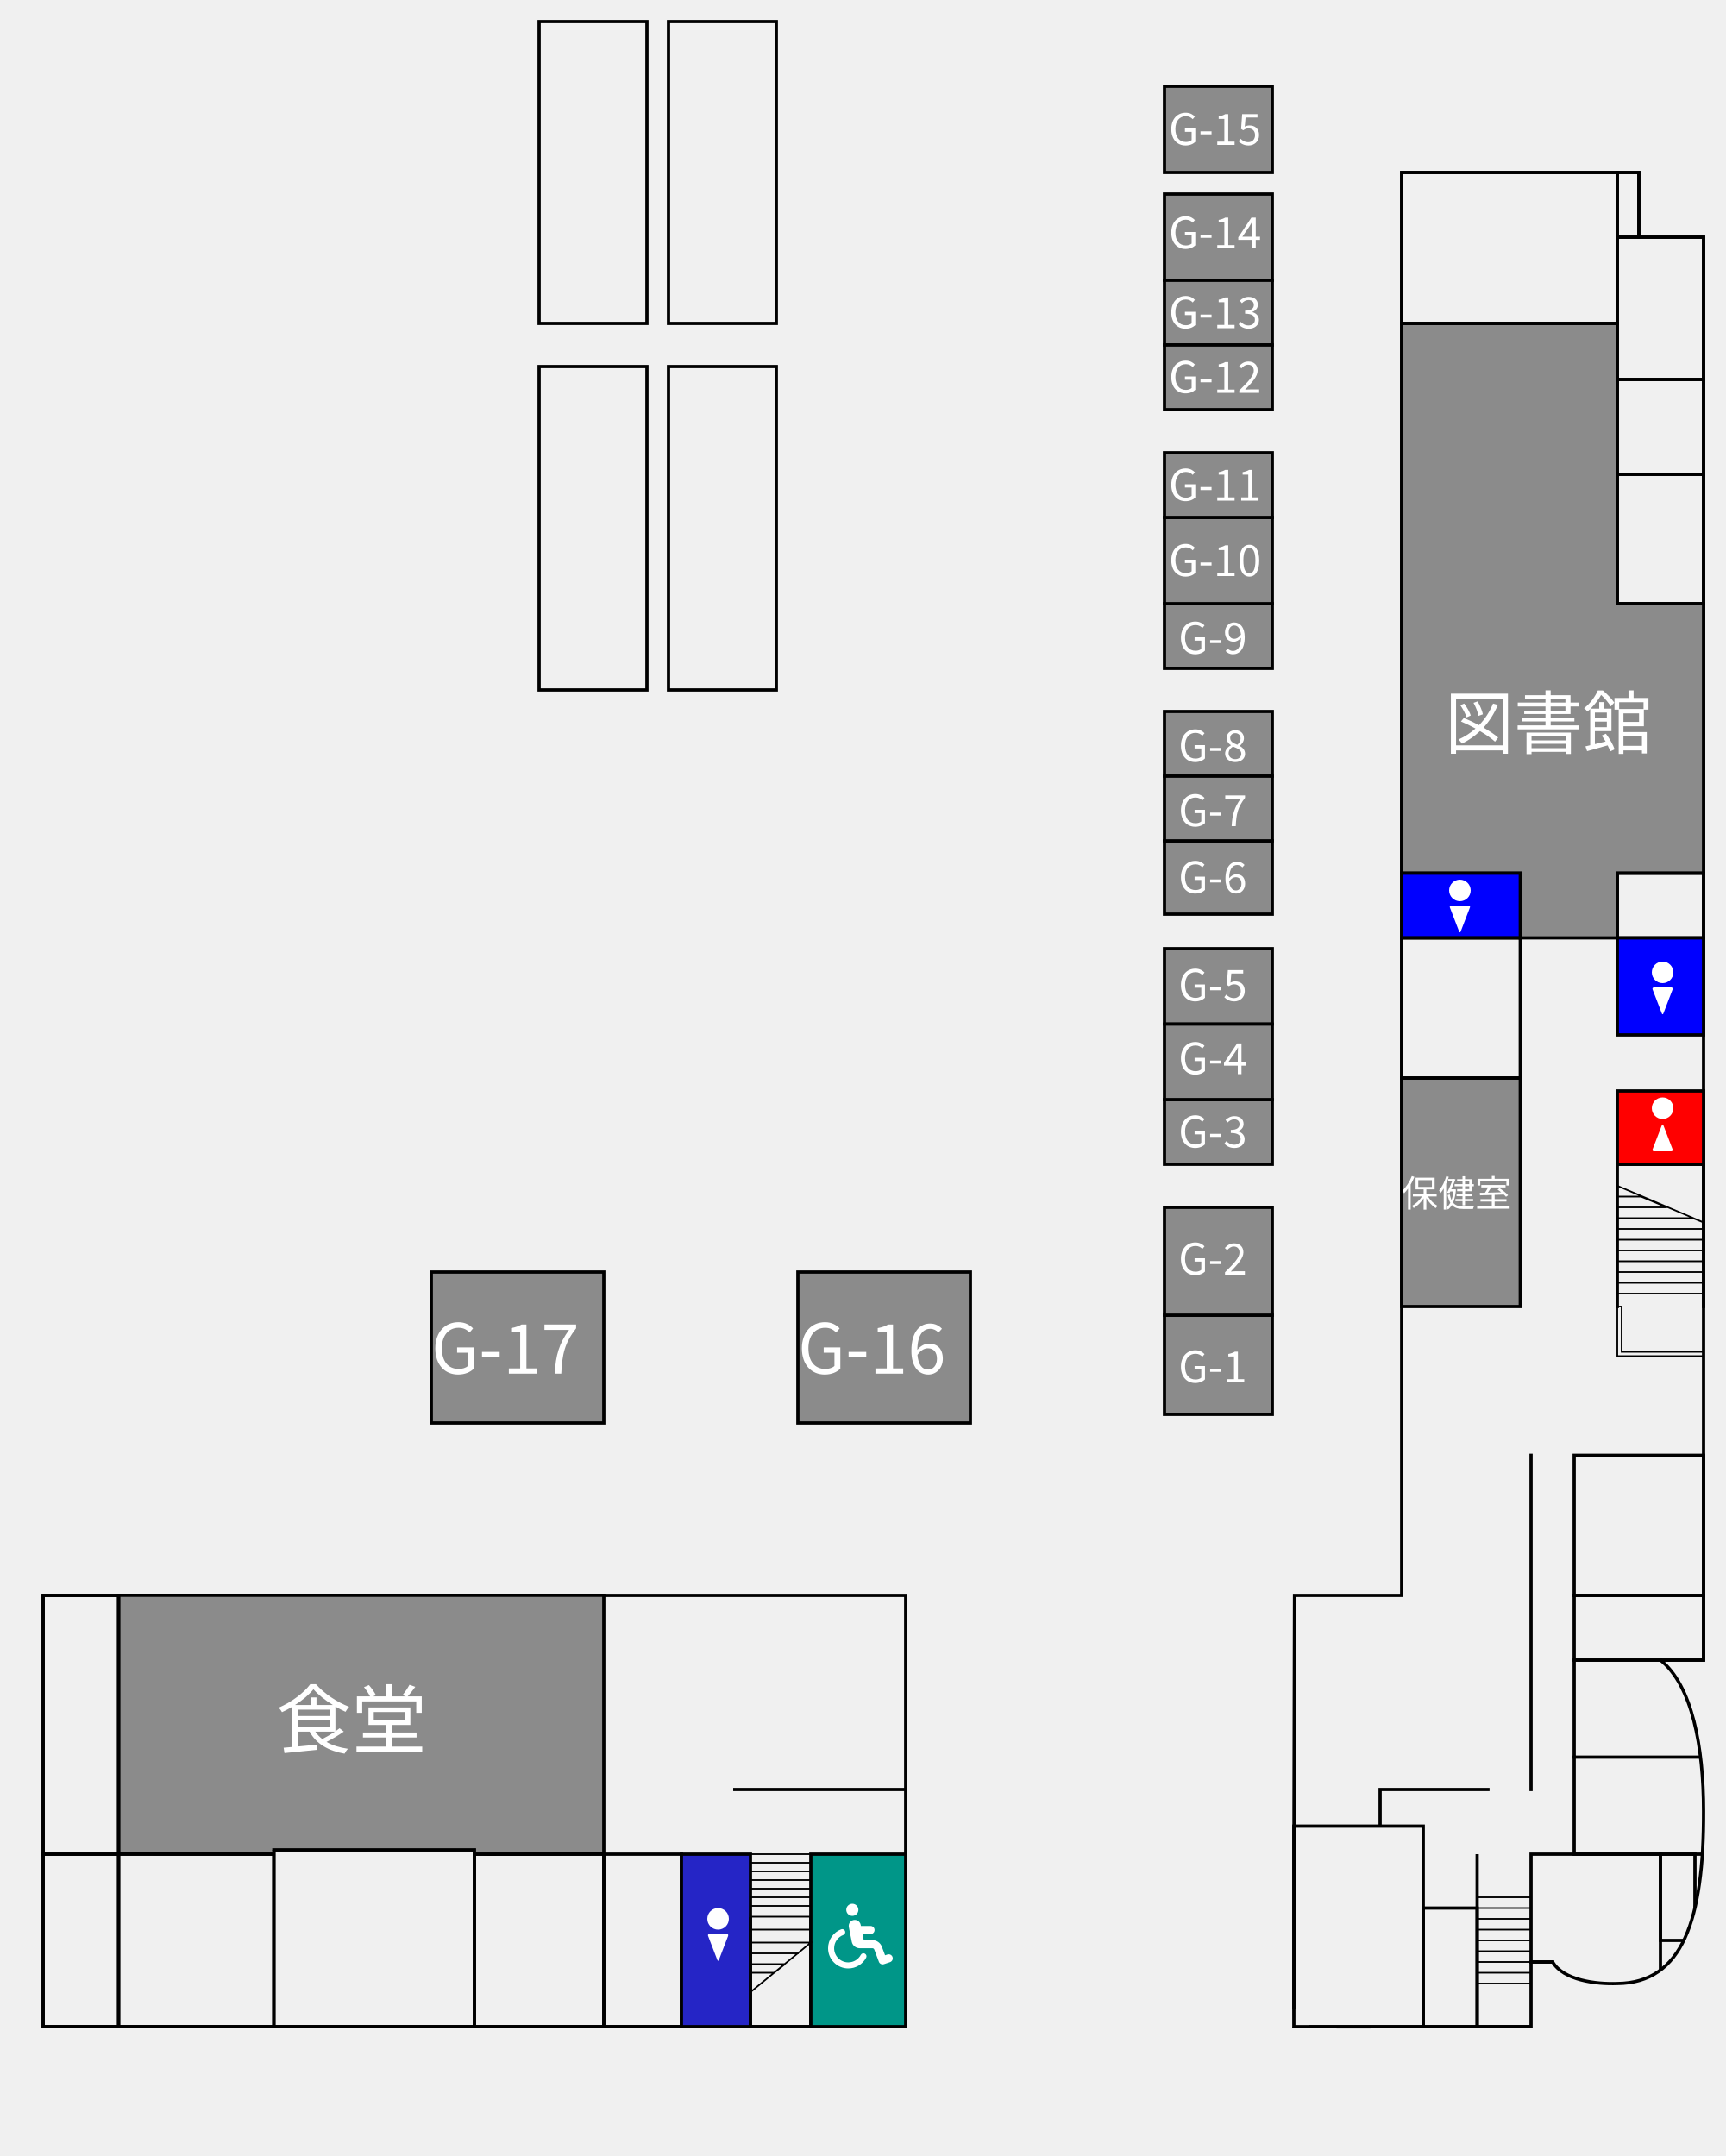
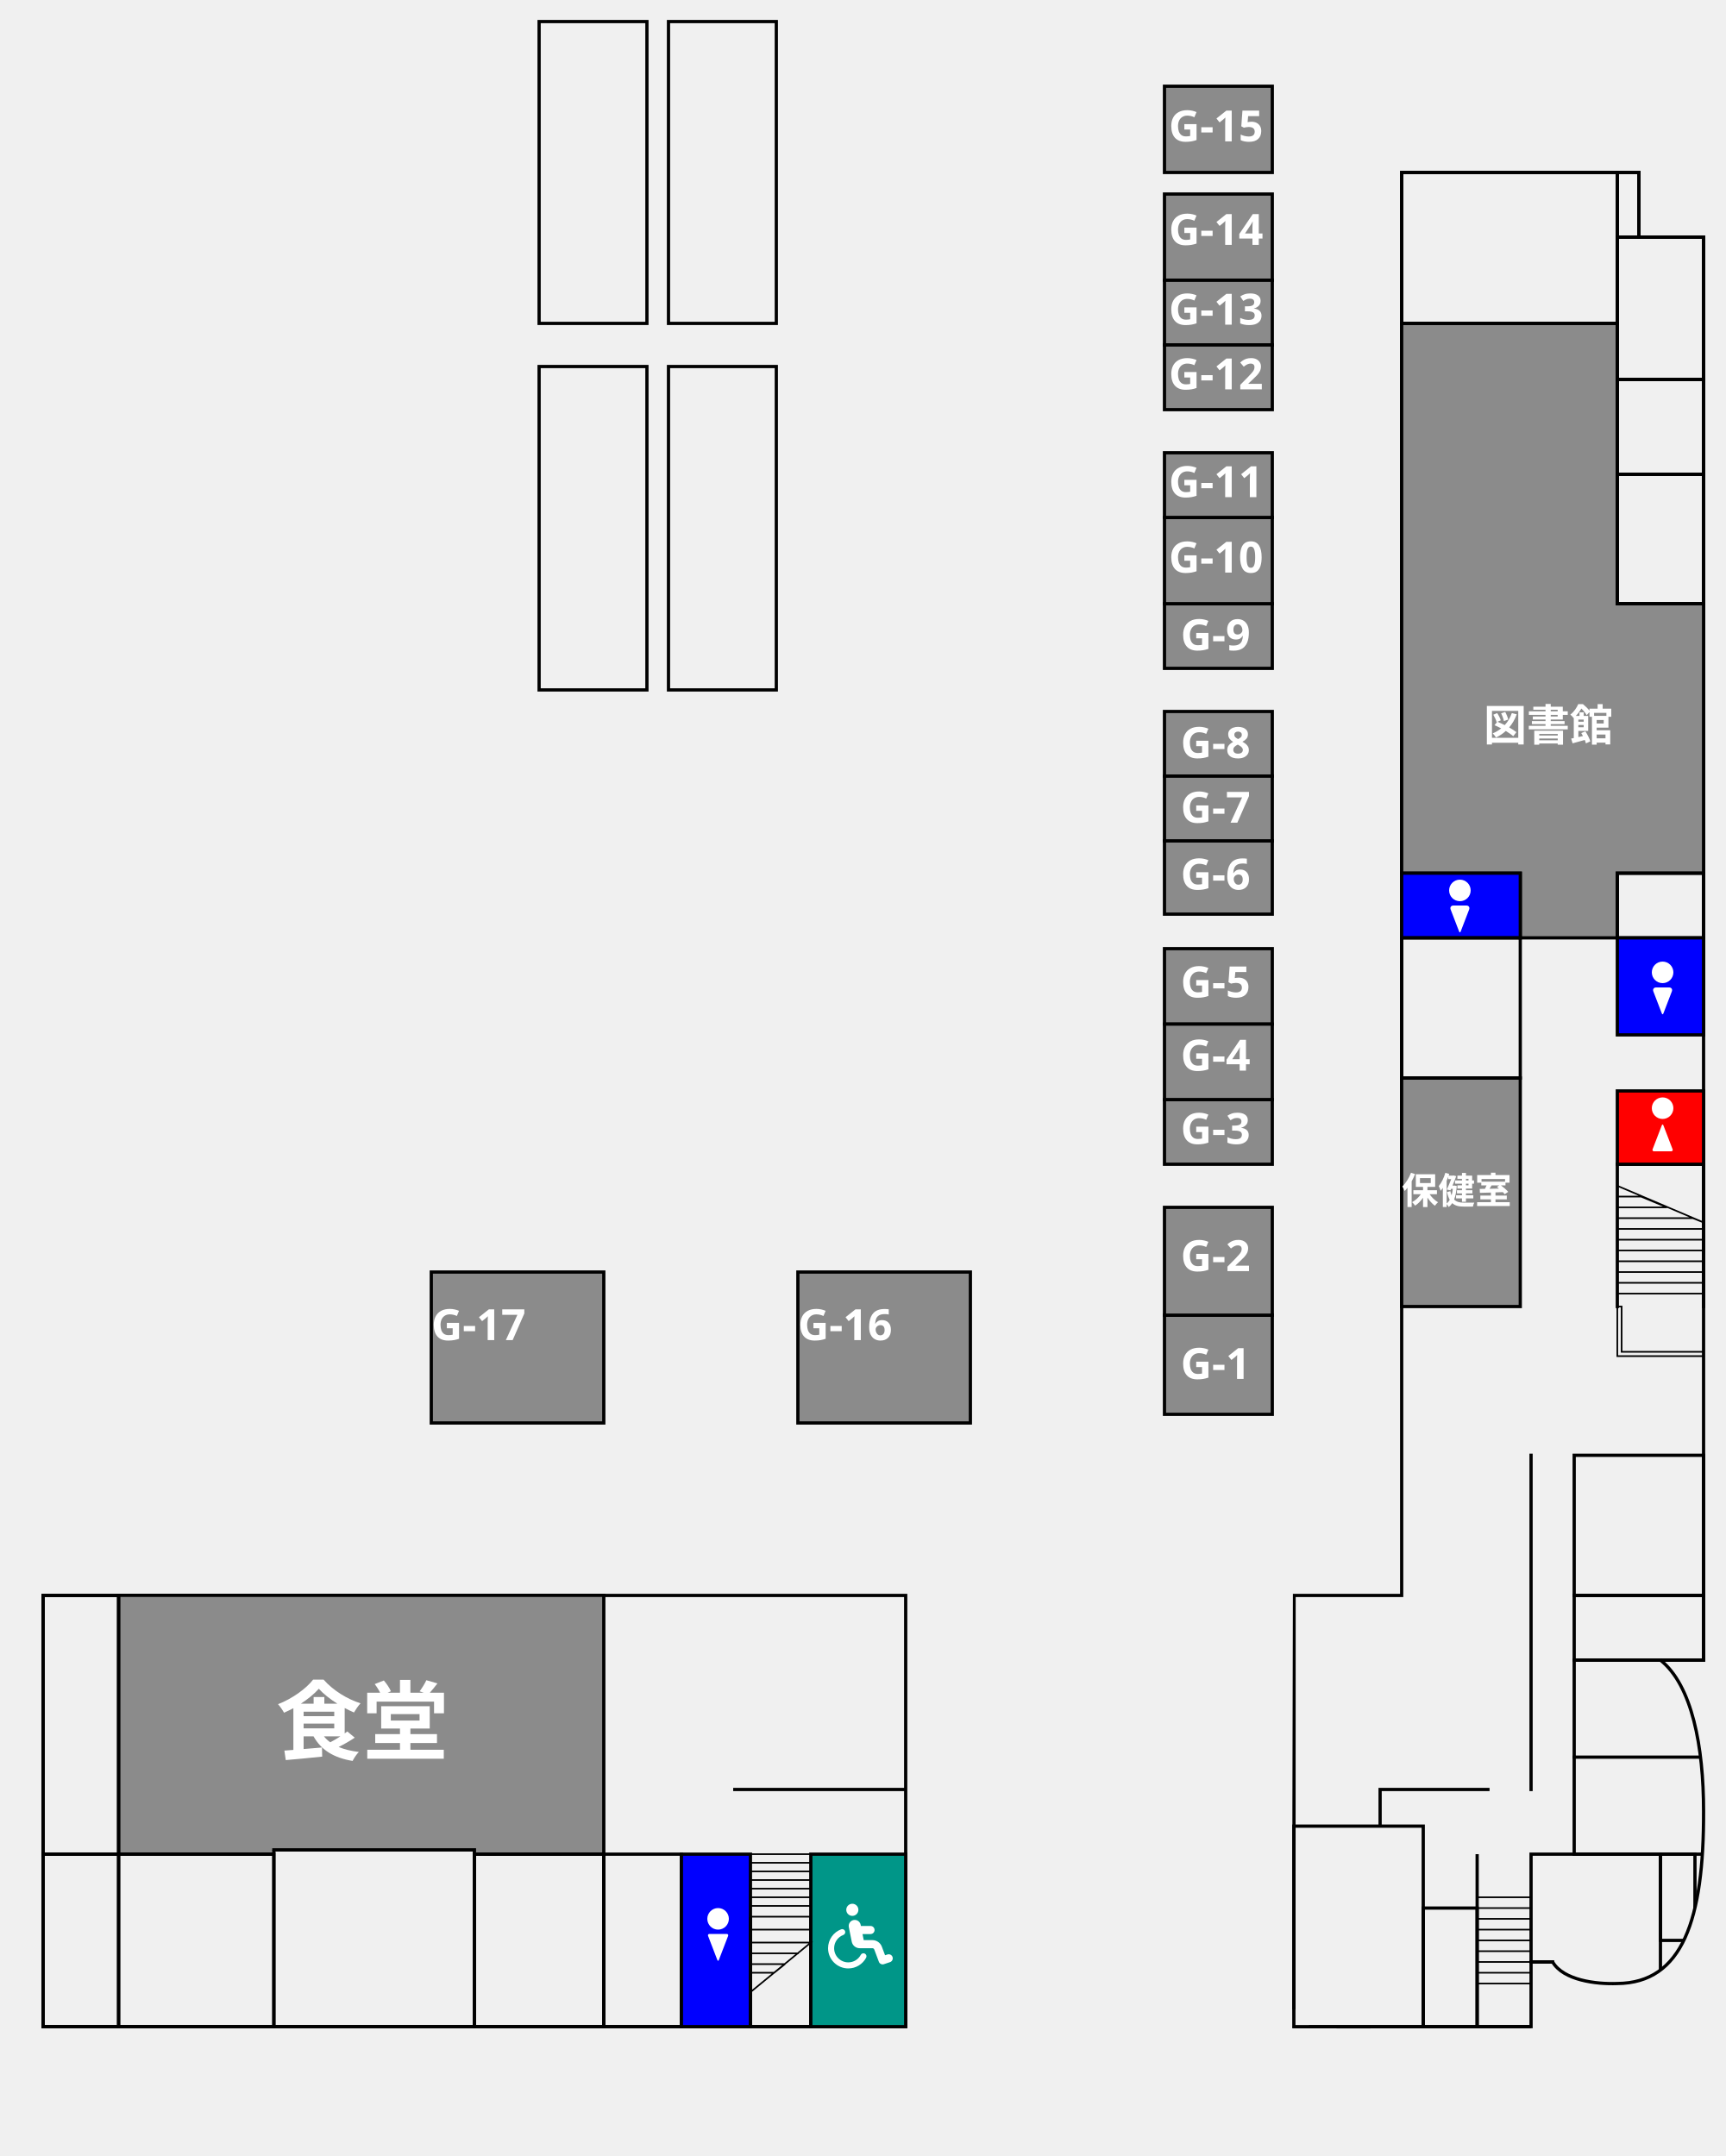
<svg xmlns="http://www.w3.org/2000/svg" style="isolation:isolate" viewBox="0 0 800 1000" width="800pt" height="1000pt">
  <defs>
-     <clipPath id="_clipPath_njvoZEZ5GTX0HzpxE0C67mkbPl0u5e2I">
+     <clipPath id="_clipPath_60bcWq43I1EkeObUc5kHRglIK3JMc84r">
      <rect width="800" height="1000" />
    </clipPath>
  </defs>
-   <g clip-path="url(#_clipPath_njvoZEZ5GTX0HzpxE0C67mkbPl0u5e2I)">
+   <g clip-path="url(#_clipPath_60bcWq43I1EkeObUc5kHRglIK3JMc84r)">
    <g style="isolation:isolate" id="outer">
      <path d=" M 20 740 L 20 940 L 420 940 L 420 860 L 420 830 L 420 830 L 340 830 L 420 830 L 420 740 L 20 740" id="パス" fill="none" vector-effect="non-scaling-stroke" stroke-width="2" stroke="rgb(0,0,0)" stroke-linejoin="miter" stroke-linecap="square" stroke-miterlimit="3" />
      <path d=" M 710 910 L 720 910 C 725 918.5 740.125 920.375 750 920 C 780.25 919.75 790.172 890.297 790 840 C 790 810.125 784.667 781.667 770 770 L 790 770 L 790 740 L 790 110 L 760 110 L 760 80 L 650 80 L 650 740 C 638.624 740 621.999 740 600.125 740 C 600.094 740.109 600.047 940.234 600 940 Q 600 940.141 710 940 L 710 910.125" id="パス" fill="none" vector-effect="non-scaling-stroke" stroke-width="2" stroke="rgb(0,0,0)" stroke-linejoin="miter" stroke-linecap="square" stroke-miterlimit="3" />
    </g>
    <g style="isolation:isolate" id="booth">
      <path d=" M 55 739.944 L 280 739.944 L 280 859.944 C 257.708 859.944 220.309 860.125 220 860 C 219.964 859.985 220.009 858.028 220 858 Q 220 858.008 127 858 C 127 858.001 127 860.016 127 860 C 100.094 860 72.428 859.944 55 859.944 L 55 739.944 Z " id="maps_dining" fill="rgb(139,139,139)" vector-effect="non-scaling-stroke" stroke-width="2" stroke="rgb(0,0,0)" stroke-linejoin="miter" stroke-linecap="square" stroke-miterlimit="3" />
      <path d=" M 650 150 L 750 150 L 750 280 L 790 280 L 790 405 L 750 405 L 750 435 L 705 435 L 705 405 L 650 405 L 650 150 Z " id="maps_tosyo" fill="rgb(139,139,139)" vector-effect="non-scaling-stroke" stroke-width="2" stroke="rgb(0,0,0)" stroke-linejoin="miter" stroke-linecap="square" stroke-miterlimit="3" />
      <path d=" M 705 500 L 705 606 L 700 606 L 690 606 L 680 606 L 666 606 L 655 606 L 650 606 L 650 500 L 705 500 Z " id="maps_hoken" fill="rgb(139,139,139)" vector-effect="non-scaling-stroke" stroke-width="2" stroke="rgb(0,0,0)" stroke-linejoin="miter" stroke-linecap="square" stroke-miterlimit="3" />
      <g style="isolation:isolate" id="outside">
        <path d=" M 370 590 L 450 590 L 450 660 L 370 660 L 370 590 Z " id="パス" fill="rgb(139,139,139)" vector-effect="non-scaling-stroke" stroke-width="2" stroke="rgb(0,0,0)" stroke-linejoin="miter" stroke-linecap="square" stroke-miterlimit="3" />
        <path d=" M 200 590 L 280 590 L 280 660 L 200 660 L 200 590 Z " id="パス" fill="rgb(139,139,139)" vector-effect="non-scaling-stroke" stroke-width="2" stroke="rgb(0,0,0)" stroke-linejoin="miter" stroke-linecap="square" stroke-miterlimit="3" />
        <path d=" M 540 610 L 590 610 L 590 656 L 540 656 L 540 610 Z " id="パス" fill="rgb(139,139,139)" vector-effect="non-scaling-stroke" stroke-width="2" stroke="rgb(0,0,0)" stroke-linejoin="miter" stroke-linecap="square" stroke-miterlimit="3" />
        <path d=" M 540 510 L 590 510 L 590 540 L 540 540 L 540 510 Z " id="パス" fill="rgb(139,139,139)" vector-effect="non-scaling-stroke" stroke-width="2" stroke="rgb(0,0,0)" stroke-linejoin="miter" stroke-linecap="square" stroke-miterlimit="3" />
        <path d=" M 540 440 L 590 440 L 590 475 L 540 475 L 540 440 Z " id="パス" fill="rgb(139,139,139)" vector-effect="non-scaling-stroke" stroke-width="2" stroke="rgb(0,0,0)" stroke-linejoin="miter" stroke-linecap="square" stroke-miterlimit="3" />
        <path d=" M 540 360 L 590 360 C 590 340.875 590 330.875 590 330 L 540 330 L 540 360 Z " id="パス" fill="rgb(139,139,139)" vector-effect="non-scaling-stroke" stroke-width="2" stroke="rgb(0,0,0)" stroke-linejoin="miter" stroke-linecap="square" stroke-miterlimit="3" />
        <path d=" M 540 475 L 590 475 L 590 510 L 540 510 L 540 475 Z " id="パス" fill="rgb(139,139,139)" vector-effect="non-scaling-stroke" stroke-width="2" stroke="rgb(0,0,0)" stroke-linejoin="miter" stroke-linecap="square" stroke-miterlimit="3" />
        <path d=" M 540 390 L 590 390 L 590 424 L 540 424 L 540 390 Z " id="パス" fill="rgb(139,139,139)" vector-effect="non-scaling-stroke" stroke-width="2" stroke="rgb(0,0,0)" stroke-linejoin="miter" stroke-linecap="square" stroke-miterlimit="3" />
        <path d=" M 540 360 L 590 360 L 590 390 L 540 390 L 540 360 Z " id="パス" fill="rgb(139,139,139)" vector-effect="non-scaling-stroke" stroke-width="2" stroke="rgb(0,0,0)" stroke-linejoin="miter" stroke-linecap="square" stroke-miterlimit="3" />
        <path d=" M 540 310 L 590 310 L 590 280 L 540 280 L 540 310 Z " id="パス" fill="rgb(139,139,139)" vector-effect="non-scaling-stroke" stroke-width="2" stroke="rgb(0,0,0)" stroke-linejoin="miter" stroke-linecap="square" stroke-miterlimit="3" />
        <path d=" M 590 240 L 540 240 L 540 280 L 590 280 L 590 240 Z " id="パス" fill="rgb(139,139,139)" vector-effect="non-scaling-stroke" stroke-width="2" stroke="rgb(0,0,0)" stroke-linejoin="miter" stroke-linecap="square" stroke-miterlimit="3" />
        <path d=" M 540 210 L 590 210 L 590 240 L 540 240 L 540 210 Z " id="パス" fill="rgb(139,139,139)" vector-effect="non-scaling-stroke" stroke-width="2" stroke="rgb(0,0,0)" stroke-linejoin="miter" stroke-linecap="square" stroke-miterlimit="3" />
        <path d=" M 540 40 L 590 40 L 590 80 L 540 80 L 540 40 Z " id="パス" fill="rgb(139,139,139)" vector-effect="non-scaling-stroke" stroke-width="2" stroke="rgb(0,0,0)" stroke-linejoin="miter" stroke-linecap="square" stroke-miterlimit="3" />
        <path d=" M 540 90 L 590 90 L 590 130 L 540 130 L 540 90 Z " id="パス" fill="rgb(139,139,139)" vector-effect="non-scaling-stroke" stroke-width="2" stroke="rgb(0,0,0)" stroke-linejoin="miter" stroke-linecap="square" stroke-miterlimit="3" />
        <path d=" M 540 130 L 590 130 L 590 160 L 540 160 L 540 130 Z " id="パス" fill="rgb(139,139,139)" vector-effect="non-scaling-stroke" stroke-width="2" stroke="rgb(0,0,0)" stroke-linejoin="miter" stroke-linecap="square" stroke-miterlimit="3" />
        <path d=" M 540 190 L 590 190 L 590 160 L 540 160 L 540 190 Z " id="パス" fill="rgb(139,139,139)" vector-effect="non-scaling-stroke" stroke-width="2" stroke="rgb(0,0,0)" stroke-linejoin="miter" stroke-linecap="square" stroke-miterlimit="3" />
      </g>
      <path d=" M 540 560 L 590 560 L 590 610 L 540 610 L 540 560 Z " id="パス" fill="rgb(139,139,139)" vector-effect="non-scaling-stroke" stroke-width="2" stroke="rgb(0,0,0)" stroke-linejoin="miter" stroke-linecap="square" stroke-miterlimit="3" />
    </g>
    <g style="isolation:isolate" id="blank">
      <path d=" M 750 220 L 750 280 L 790 280 L 790 220 L 750 220 Z " id="パス" fill="none" vector-effect="non-scaling-stroke" stroke-width="2" stroke="rgb(0,0,0)" stroke-linejoin="miter" stroke-linecap="square" stroke-miterlimit="3" />
      <path d=" M 750 176 L 750 220 L 790 220 L 790 176 L 750 176 Z " id="パス" fill="none" vector-effect="non-scaling-stroke" stroke-width="2" stroke="rgb(0,0,0)" stroke-linejoin="miter" stroke-linecap="square" stroke-miterlimit="3" />
      <path d=" M 750 110 L 750 176 L 790 176 L 790 110 L 750 110 Z " id="パス" fill="none" vector-effect="non-scaling-stroke" stroke-width="2" stroke="rgb(0,0,0)" stroke-linejoin="miter" stroke-linecap="square" stroke-miterlimit="3" />
      <path d=" M 730 740 L 730 675 L 790 675 L 790 740 L 730 740 Z " id="パス" fill="none" vector-effect="non-scaling-stroke" stroke-width="2" stroke="rgb(0,0,0)" stroke-linejoin="miter" stroke-linecap="square" stroke-miterlimit="3" />
      <path d=" M 20 860 L 20 940 L 55 940 L 55 860 L 20 860 Z " id="StairE" fill="none" vector-effect="non-scaling-stroke" stroke-width="2" stroke="rgb(0,0,0)" stroke-linejoin="miter" stroke-linecap="square" stroke-miterlimit="3" />
      <path d=" M 280 860 L 280 940 L 220 940 L 220 860 L 280 860 Z " id="Audiovisual_Preparation_Room" fill="none" vector-effect="non-scaling-stroke" stroke-width="2" stroke="rgb(0,0,0)" stroke-linejoin="miter" stroke-linecap="square" stroke-miterlimit="3" />
      <path d=" M 750 110 L 750 80 L 760 80 L 760 110 L 750 110 Z " id="パス" fill="none" vector-effect="non-scaling-stroke" stroke-width="2" stroke="rgb(0,0,0)" stroke-linejoin="miter" stroke-linecap="square" stroke-miterlimit="3" />
      <path d=" M 280 860 L 290.758 860 L 316 860 L 316 940 L 280 940 L 280 860 Z " id="H1_StaffRoom" fill="none" vector-effect="non-scaling-stroke" stroke-width="2" stroke="rgb(0,0,0)" stroke-linejoin="miter" stroke-linecap="square" stroke-miterlimit="3" />
      <path d=" M 600 847 L 660 847 L 660 940 C 650.875 940 630.875 940 600 940 L 600 847 Z " id="Interview_Room" fill="none" vector-effect="non-scaling-stroke" stroke-width="2" stroke="rgb(0,0,0)" stroke-linejoin="miter" stroke-linecap="square" stroke-miterlimit="3" />
      <path d=" M 685 860 L 685 940 L 710 940 L 685 940 L 685 860 L 685 860 Z " fill-rule="evenodd" id="StairC" fill="none" vector-effect="non-scaling-stroke" stroke-width="2" stroke="rgb(0,0,0)" stroke-linejoin="miter" stroke-linecap="square" stroke-miterlimit="3" />
      <path d=" M 55 860 L 55 940 L 127 940 L 127 860 L 55 860 Z " id="パス" fill="none" vector-effect="non-scaling-stroke" stroke-width="2" stroke="rgb(0,0,0)" stroke-linejoin="miter" stroke-linecap="square" stroke-miterlimit="3" />
      <path d=" M 127 940 L 127 858 L 220 858 L 220 940 L 127 940 Z " id="パス" fill="none" vector-effect="non-scaling-stroke" stroke-width="2" stroke="rgb(0,0,0)" stroke-linejoin="miter" stroke-linecap="square" stroke-miterlimit="3" />
      <path d=" M 650 150 L 650 80 L 750 80 L 750 150 L 650 150 Z " id="パス" fill="none" vector-effect="non-scaling-stroke" stroke-width="2" stroke="rgb(0,0,0)" stroke-linejoin="miter" stroke-linecap="square" stroke-miterlimit="3" />
      <path d=" M 660 885 L 685 885 L 685 940 L 660 940 L 660 885 Z " id="パス" fill="none" vector-effect="non-scaling-stroke" stroke-width="2" stroke="rgb(0,0,0)" stroke-linejoin="miter" stroke-linecap="square" stroke-miterlimit="3" />
      <path d=" M 750 405 L 790 405 L 790 435 L 750 435 L 750 405 Z " id="パス" fill="none" vector-effect="non-scaling-stroke" stroke-width="2" stroke="rgb(0,0,0)" stroke-linejoin="miter" stroke-linecap="square" stroke-miterlimit="3" />
      <path d=" M 650 405 L 705 405 L 705 435 L 650 435 L 650 405 Z " id="パス" fill="rgb(0,0,255)" vector-effect="non-scaling-stroke" stroke-width="2" stroke="rgb(0,0,0)" stroke-linejoin="miter" stroke-linecap="square" stroke-miterlimit="3" />
      <path d=" M 650 435 L 705 435 L 705 500 L 650 500 L 650 435 Z " id="パス" fill="none" vector-effect="non-scaling-stroke" stroke-width="2" stroke="rgb(0,0,0)" stroke-linejoin="miter" stroke-linecap="square" stroke-miterlimit="3" />
      <line x1="710" y1="675" x2="710" y2="830" id="パス" vector-effect="non-scaling-stroke" stroke-width="2" stroke="rgb(0,0,0)" stroke-linejoin="miter" stroke-linecap="square" stroke-miterlimit="3" />
      <path d=" M 730 740 L 730 770 L 790 770 L 790 740 L 730 740 Z " id="パス" fill="none" vector-effect="non-scaling-stroke" stroke-width="2" stroke="rgb(0,0,0)" stroke-linejoin="miter" stroke-linecap="square" stroke-miterlimit="3" />
      <path d=" M 640 846 L 640 830 L 690 830" id="パス" fill="none" vector-effect="non-scaling-stroke" stroke-width="2" stroke="rgb(0,0,0)" stroke-linejoin="miter" stroke-linecap="square" stroke-miterlimit="3" />
      <path d=" M 770 770 L 730 770 L 730 815 L 788 815" id="パス" fill="none" vector-effect="non-scaling-stroke" stroke-width="2" stroke="rgb(0,0,0)" stroke-linejoin="miter" stroke-linecap="square" stroke-miterlimit="3" />
      <path d=" M 786 884 L 786 860 L 770 860 L 770 900 L 780 900" id="パス" fill="none" vector-effect="non-scaling-stroke" stroke-width="2" stroke="rgb(0,0,0)" stroke-linejoin="miter" stroke-linecap="square" stroke-miterlimit="3" />
      <path d=" M 730 815 L 730 860 L 789 860" id="パス" fill="none" vector-effect="non-scaling-stroke" stroke-width="2" stroke="rgb(0,0,0)" stroke-linejoin="miter" stroke-linecap="square" stroke-miterlimit="3" />
      <path d=" M 720 910 L 710 910 L 710 860 L 770 860 L 770 913" id="パス" fill="none" vector-effect="non-scaling-stroke" stroke-width="2" stroke="rgb(0,0,0)" stroke-linejoin="miter" stroke-linecap="square" stroke-miterlimit="3" />
      <path d=" M 20 740 L 55 740 L 55 860 L 20 860 L 20 740 Z " id="mapsAudiovisual_Room" fill="none" vector-effect="non-scaling-stroke" stroke-width="2" stroke="rgb(0,0,0)" stroke-linejoin="miter" stroke-linecap="square" stroke-miterlimit="3" />
    </g>
    <g style="isolation:isolate" id="special">
-       <path d=" M 348 860 L 348 940 L 316 940 L 316 860 L 348 860 Z " id="Toilet" fill="rgb(37,37,198)" vector-effect="non-scaling-stroke" stroke-width="2" stroke="rgb(0,0,0)" stroke-linejoin="miter" stroke-linecap="square" stroke-miterlimit="3" />
+       <path d=" M 348 860 L 348 940 L 316 940 L 316 860 L 348 860 Z " id="Toilet" fill="rgb(0,0,255)" vector-effect="non-scaling-stroke" stroke-width="2" stroke="rgb(0,0,0)" stroke-linejoin="miter" stroke-linecap="square" stroke-miterlimit="3" />
      <path d=" M 750 606 L 750 540 L 790 540 L 790 606" id="パス" fill="none" vector-effect="non-scaling-stroke" stroke-width="2" stroke="rgb(0,0,0)" stroke-linejoin="miter" stroke-linecap="square" stroke-miterlimit="3" />
      <path d=" M 376 890 L 376 940 L 348 940 L 348 890" id="パス" fill="none" vector-effect="non-scaling-stroke" stroke-width="2" stroke="rgb(0,0,0)" stroke-linejoin="miter" stroke-linecap="square" stroke-miterlimit="3" />
      <path d=" M 376 860 L 420 860 L 420 940 L 376 940 L 376 860 Z " id="S_F2_1" fill="rgb(0,150,136)" vector-effect="non-scaling-stroke" stroke-width="2" stroke="rgb(0,0,0)" stroke-linejoin="miter" stroke-linecap="square" stroke-miterlimit="3" />
      <g style="isolation:isolate" id="rest" />
      <path d=" M 750 540 L 750 506 L 790 506 L 790 540 L 750 540 Z " id="toilet" fill="rgb(255,0,0)" vector-effect="non-scaling-stroke" stroke-width="2" stroke="rgb(0,0,0)" stroke-linejoin="miter" stroke-linecap="square" stroke-miterlimit="3" />
      <path d=" M 750 435 L 750 480 L 790 480 L 790 435 L 750 435 Z " id="パス" fill="rgb(0,0,255)" vector-effect="non-scaling-stroke" stroke-width="2" stroke="rgb(0,0,0)" stroke-linejoin="miter" stroke-linecap="square" stroke-miterlimit="3" />
    </g>
    <g style="isolation:isolate" id="Decorations">
      <g style="isolation:isolate" id="stairB">
        <path d=" M 750 606 L 750 629 L 790 629 L 790 627 L 752 627 L 752 606 L 750 606 L 750 600 L 790 600 L 790 595 L 750 595 L 750 590 L 790 590 L 790 585 L 750 585 L 750 580 L 790 580 L 790 575 L 750 575 L 750 570 L 790 570 L 790 567 L 785 565 L 750 565 L 750 560 L 773 560 L 761 555 L 750 555 L 750 550 L 790 567" id="パス" fill="none" vector-effect="non-scaling-stroke" stroke-width="1" stroke="rgb(0,0,0)" stroke-linejoin="miter" stroke-linecap="square" stroke-miterlimit="3" />
      </g>
      <g style="isolation:isolate" id="stairC">
        <path d=" M 685 924 L 685 880 L 685 880 L 710 880 L 710 885 L 685 885 L 685 890 L 710 890 L 710 895 L 685 895 L 685 900 L 710 900 L 710 905 L 685 905 L 685 910 L 710 910 L 710 915 L 685 915 L 685 920 L 710 920" id="パス" fill="none" vector-effect="non-scaling-stroke" stroke-width="1" stroke="rgb(0,0,0)" stroke-linejoin="miter" stroke-linecap="square" stroke-miterlimit="3" />
      </g>
      <g style="isolation:isolate" id="stairD">
        <path d=" M 376 860 L 348 860 L 348 864 L 376 864 L 376 868 L 348 868 L 348 872 L 376 872 L 376 876 L 348 876 L 348 880 L 376 880 L 376 884 L 348 884 L 348 889 L 376 889 L 376 895 L 348 895 L 348 901 L 376 901 L 348 924 L 348 915 L 359 915 L 364 911 L 348 911 L 348 906 L 370 906" id="パス" fill="none" vector-effect="non-scaling-stroke" stroke-width="1" stroke="rgb(0,0,0)" stroke-linejoin="miter" stroke-linecap="square" stroke-miterlimit="3" />
      </g>
      <path d=" M 328 890 C 328 887.24 330.24 885 333 885 C 335.76 885 338 887.24 338 890 C 338 892.76 335.76 895 333 895 C 330.24 895 328 892.76 328 890 Z  M 332.641 909.067 L 328.359 897.933 C 328.161 897.418 328.448 897 329 897 L 337 897 C 337.552 897 337.839 897.418 337.641 897.933 L 333.359 909.067 C 333.161 909.582 332.839 909.582 332.641 909.067 Z " fill-rule="evenodd" id="複合パス" fill="rgb(255,255,255)" />
-       <path d=" M 672 413 C 672 410.24 674.24 408 677 408 C 679.76 408 682 410.24 682 413 C 682 415.76 679.76 418 677 418 C 674.24 418 672 415.76 672 413 Z  M 676.641 432.067 L 672.359 420.933 C 672.161 420.418 672.448 420 673 420 L 681 420 C 681.552 420 681.839 420.418 681.641 420.933 L 677.359 432.067 C 677.161 432.582 676.839 432.582 676.641 432.067 Z " fill-rule="evenodd" id="複合パス" fill="rgb(255,255,255)" />
-       <path d=" M 766 451 C 766 448.24 768.24 446 771 446 C 773.76 446 776 448.24 776 451 C 776 453.76 773.76 456 771 456 C 768.24 456 766 453.76 766 451 Z  M 770.641 470.067 L 766.359 458.933 C 766.161 458.418 766.448 458 767 458 L 775 458 C 775.552 458 775.839 458.418 775.641 458.933 L 771.359 470.067 C 771.161 470.582 770.839 470.582 770.641 470.067 Z " fill-rule="evenodd" id="複合パス" fill="rgb(255,255,255)" />
+       <path d=" M 672 413 C 672 410.24 674.24 408 677 408 C 679.76 408 682 410.24 682 413 C 682 415.76 679.76 418 677 418 C 674.24 418 672 415.76 672 413 Z  M 676.641 432.067 L 672.718 421.867 C 672.322 420.836 672.896 420 674 420 L 680 420 C 681.104 420 681.678 420.836 681.282 421.867 L 677.359 432.067 C 677.161 432.582 676.839 432.582 676.641 432.067 Z " fill-rule="evenodd" id="複合パス" fill="rgb(255,255,255)" />
+       <path d=" M 766 451 C 766 448.24 768.24 446 771 446 C 773.76 446 776 448.24 776 451 C 776 453.76 773.76 456 771 456 C 768.24 456 766 453.76 766 451 Z  M 770.641 470.067 L 766.718 459.867 C 766.322 458.836 766.896 458 768 458 L 774 458 C 775.104 458 775.678 458.836 775.282 459.867 L 771.359 470.067 C 771.161 470.582 770.839 470.582 770.641 470.067 Z " fill-rule="evenodd" id="複合パス" fill="rgb(255,255,255)" />
      <path d=" M 766 514 C 766 511.24 768.24 509 771 509 C 773.76 509 776 511.24 776 514 C 776 516.76 773.76 519 771 519 C 768.24 519 766 516.76 766 514 Z  M 770.641 521.933 L 766.359 533.067 C 766.161 533.582 766.448 534 767 534 L 775 534 C 775.552 534 775.839 533.582 775.641 533.067 L 771.359 521.933 C 771.161 521.418 770.839 521.418 770.641 521.933 Z " fill-rule="evenodd" id="複合パス" fill="rgb(255,255,255)" />
      <g style="isolation:isolate" id="Text">
-         <g clip-path="url(#_clipPath_3n396CRNlC6s7ioTtR4Bn5RpNopGSjGE)">
-           <text transform="matrix(1,0,0,1,128,810.6)" id="テキスト" style="font-family:'Noto Sans CJK JP';font-weight:400;font-size:35px;font-style:normal;fill:#ffffff;stroke:none;">食堂</text>
-         </g>
-         <defs>
-           <clipPath id="_clipPath_3n396CRNlC6s7ioTtR4Bn5RpNopGSjGE">
+         <g clip-path="url(#_clipPath_Tz9wb3yslzZYymQsC2Se2qsxevI7L0ck)">
+           <text transform="matrix(1,0,0,1,128,813.164)" id="テキスト" style="font-family:'Yu Gothic UI';font-weight:700;font-size:40px;font-style:normal;fill:#ffffff;stroke:none;">食堂</text>
+         </g>
+         <defs>
+           <clipPath id="_clipPath_Tz9wb3yslzZYymQsC2Se2qsxevI7L0ck">
            <rect x="0" y="0" width="82" height="50" transform="matrix(1,0,0,1,128,770)" />
          </clipPath>
        </defs>
-         <g clip-path="url(#_clipPath_8Id1JyHT9vxzqZ9xAmPRNzWLq5ZmPzW5)">
-           <text transform="matrix(1,0,0,1,650,559.72)" id="テキスト" style="font-family:'Noto Sans CJK JP';font-weight:400;font-size:17px;font-style:normal;fill:#ffffff;stroke:none;">保健室</text>
-         </g>
-         <defs>
-           <clipPath id="_clipPath_8Id1JyHT9vxzqZ9xAmPRNzWLq5ZmPzW5">
-             <rect x="0" y="0" width="53" height="25.16" transform="matrix(1,0,0,1,650,540)" />
-           </clipPath>
-         </defs>
-         <g clip-path="url(#_clipPath_pj7orXjLJOvGusomzS8iomkX8BIgzekH)">
-           <text transform="matrix(1,0,0,1,670,347.12)" id="テキスト" style="font-family:'Noto Sans CJK JP';font-weight:400;font-size:32px;font-style:normal;fill:#ffffff;stroke:none;">図書館</text>
-         </g>
-         <defs>
-           <clipPath id="_clipPath_pj7orXjLJOvGusomzS8iomkX8BIgzekH">
-             <rect x="0" y="0" width="98" height="47.36" transform="matrix(1,0,0,1,670,310)" />
-           </clipPath>
-         </defs>
-         <g clip-path="url(#_clipPath_zqfFqV7FluJ5iWyqoK2JGG7gk4pvdiSA)">
-           <text transform="matrix(1,0,0,1,200,637.12)" id="テキスト" style="font-family:'Noto Sans CJK JP';font-weight:400;font-size:32px;font-style:normal;fill:#ffffff;stroke:none;">G-17</text>
-         </g>
-         <defs>
-           <clipPath id="_clipPath_zqfFqV7FluJ5iWyqoK2JGG7gk4pvdiSA">
+         <g clip-path="url(#_clipPath_akA9EligMX429QawMR7GgQicvD1noytP)">
+           <text transform="matrix(1,0,0,1,650,558.345)" id="テキスト" style="font-family:'Yu Gothic UI';font-weight:700;font-size:17px;font-style:normal;fill:#ffffff;stroke:none;">保健室</text>
+         </g>
+         <defs>
+           <clipPath id="_clipPath_akA9EligMX429QawMR7GgQicvD1noytP">
+             <rect x="0" y="0" width="53" height="22.611" transform="matrix(1,0,0,1,650,540)" />
+           </clipPath>
+         </defs>
+         <g clip-path="url(#_clipPath_ptpGfQ2BYDQXPUd2ew2gXl3yjyDE3Wn6)">
+           <text transform="matrix(1,0,0,1,688,343.582)" id="テキスト" style="font-family:'Yu Gothic UI';font-weight:700;font-size:20px;font-style:normal;fill:#ffffff;stroke:none;">図書館</text>
+         </g>
+         <defs>
+           <clipPath id="_clipPath_ptpGfQ2BYDQXPUd2ew2gXl3yjyDE3Wn6">
+             <rect x="0" y="0" width="62" height="26.602" transform="matrix(1,0,0,1,688,322)" />
+           </clipPath>
+         </defs>
+         <g clip-path="url(#_clipPath_EBhVQuXPZonIOOo46KVFcom3NYnAyZ01)">
+           <text transform="matrix(1,0,0,1,200,621.582)" id="テキスト" style="font-family:'Yu Gothic UI';font-weight:700;font-size:20px;font-style:normal;fill:#ffffff;stroke:none;">G-17</text>
+         </g>
+         <defs>
+           <clipPath id="_clipPath_EBhVQuXPZonIOOo46KVFcom3NYnAyZ01">
            <rect x="0" y="0" width="80" height="50" transform="matrix(1,0,0,1,200,600)" />
          </clipPath>
        </defs>
-         <g clip-path="url(#_clipPath_9rYWEqACHVALWLskSC3jDaABEvh6qi9T)">
-           <text transform="matrix(1,0,0,1,370,637.12)" id="テキスト" style="font-family:'Noto Sans CJK JP';font-weight:400;font-size:32px;font-style:normal;fill:#ffffff;stroke:none;">G-16</text>
-         </g>
-         <defs>
-           <clipPath id="_clipPath_9rYWEqACHVALWLskSC3jDaABEvh6qi9T">
+         <g clip-path="url(#_clipPath_UAoM4XhZbe2GtdAR9xztbrK7W3ANoOiR)">
+           <text transform="matrix(1,0,0,1,370,621.582)" id="テキスト" style="font-family:'Yu Gothic UI';font-weight:700;font-size:20px;font-style:normal;fill:#ffffff;stroke:none;">G-16</text>
+         </g>
+         <defs>
+           <clipPath id="_clipPath_UAoM4XhZbe2GtdAR9xztbrK7W3ANoOiR">
            <rect x="0" y="0" width="80" height="60" transform="matrix(1,0,0,1,370,600)" />
          </clipPath>
        </defs>
-         <g clip-path="url(#_clipPath_u46zwF6ZM9jHkt33zMR8Vf3BaCbsaqkR)">
-           <text transform="matrix(1,0,0,1,546.48,641.2)" id="テキスト" style="font-family:'Noto Sans CJK JP';font-weight:400;font-size:20px;font-style:normal;fill:#ffffff;stroke:none;">G-1</text>
-         </g>
-         <defs>
-           <clipPath id="_clipPath_u46zwF6ZM9jHkt33zMR8Vf3BaCbsaqkR">
+         <g clip-path="url(#_clipPath_9aViv5zMELliyuJtxV7lHOMwRzkLKnex)">
+           <text transform="matrix(1,0,0,1,547.498,639.582)" id="テキスト" style="font-family:'Yu Gothic UI';font-weight:700;font-size:20px;font-style:normal;fill:#ffffff;stroke:none;">G-1</text>
+         </g>
+         <defs>
+           <clipPath id="_clipPath_9aViv5zMELliyuJtxV7lHOMwRzkLKnex">
            <rect x="0" y="0" width="48" height="32" transform="matrix(1,0,0,1,542,618)" />
          </clipPath>
        </defs>
-         <g clip-path="url(#_clipPath_azV6k8e6neQf2pjn8LEz635oeKjw5eWB)">
-           <text transform="matrix(1,0,0,1,546.48,591.2)" id="テキスト" style="font-family:'Noto Sans CJK JP';font-weight:400;font-size:20px;font-style:normal;fill:#ffffff;stroke:none;">G-2</text>
-         </g>
-         <defs>
-           <clipPath id="_clipPath_azV6k8e6neQf2pjn8LEz635oeKjw5eWB">
+         <g clip-path="url(#_clipPath_ZOQScTD4rnpkFT9UHTzJEVKRVmMillsV)">
+           <text transform="matrix(1,0,0,1,547.498,589.582)" id="テキスト" style="font-family:'Yu Gothic UI';font-weight:700;font-size:20px;font-style:normal;fill:#ffffff;stroke:none;">G-2</text>
+         </g>
+         <defs>
+           <clipPath id="_clipPath_ZOQScTD4rnpkFT9UHTzJEVKRVmMillsV">
            <rect x="0" y="0" width="48" height="32" transform="matrix(1,0,0,1,542,568)" />
          </clipPath>
        </defs>
-         <g clip-path="url(#_clipPath_OH83E0FOGNuQHz4Z8Cvhc2qPgNPBEjCb)">
-           <text transform="matrix(1,0,0,1,546.48,532.2)" id="テキスト" style="font-family:'Noto Sans CJK JP';font-weight:400;font-size:20px;font-style:normal;fill:#ffffff;stroke:none;">G-3</text>
-         </g>
-         <defs>
-           <clipPath id="_clipPath_OH83E0FOGNuQHz4Z8Cvhc2qPgNPBEjCb">
+         <g clip-path="url(#_clipPath_rfHF91D6P06LqyCvIQWogMnkijKRqA4W)">
+           <text transform="matrix(1,0,0,1,547.498,530.582)" id="テキスト" style="font-family:'Yu Gothic UI';font-weight:700;font-size:20px;font-style:normal;fill:#ffffff;stroke:none;">G-3</text>
+         </g>
+         <defs>
+           <clipPath id="_clipPath_rfHF91D6P06LqyCvIQWogMnkijKRqA4W">
            <rect x="0" y="0" width="48" height="32" transform="matrix(1,0,0,1,542,509)" />
          </clipPath>
        </defs>
-         <g clip-path="url(#_clipPath_ljdXgJvEiAO8fJt55PGAIca0CJ3ecK6M)">
-           <text transform="matrix(1,0,0,1,546.48,498.2)" id="テキスト" style="font-family:'Noto Sans CJK JP';font-weight:400;font-size:20px;font-style:normal;fill:#ffffff;stroke:none;">G-4</text>
-         </g>
-         <defs>
-           <clipPath id="_clipPath_ljdXgJvEiAO8fJt55PGAIca0CJ3ecK6M">
+         <g clip-path="url(#_clipPath_8bclnJbydfPt1aYKIHJ95V6cD59TYwL8)">
+           <text transform="matrix(1,0,0,1,547.498,496.582)" id="テキスト" style="font-family:'Yu Gothic UI';font-weight:700;font-size:20px;font-style:normal;fill:#ffffff;stroke:none;">G-4</text>
+         </g>
+         <defs>
+           <clipPath id="_clipPath_8bclnJbydfPt1aYKIHJ95V6cD59TYwL8">
            <rect x="0" y="0" width="48" height="32" transform="matrix(1,0,0,1,542,475)" />
          </clipPath>
        </defs>
-         <g clip-path="url(#_clipPath_Q1nawvd5ZXY10jXCl1cMjZ7cRsRiQxUh)">
-           <text transform="matrix(1,0,0,1,546.48,464.2)" id="テキスト" style="font-family:'Noto Sans CJK JP';font-weight:400;font-size:20px;font-style:normal;fill:#ffffff;stroke:none;">G-5</text>
-         </g>
-         <defs>
-           <clipPath id="_clipPath_Q1nawvd5ZXY10jXCl1cMjZ7cRsRiQxUh">
+         <g clip-path="url(#_clipPath_sGZiKlr9xNEHFUMzydtvSSwDscbUM343)">
+           <text transform="matrix(1,0,0,1,547.498,462.582)" id="テキスト" style="font-family:'Yu Gothic UI';font-weight:700;font-size:20px;font-style:normal;fill:#ffffff;stroke:none;">G-5</text>
+         </g>
+         <defs>
+           <clipPath id="_clipPath_sGZiKlr9xNEHFUMzydtvSSwDscbUM343">
            <rect x="0" y="0" width="48" height="32" transform="matrix(1,0,0,1,542,441)" />
          </clipPath>
        </defs>
-         <g clip-path="url(#_clipPath_7mn89vn7jGISfhoHLtDzA0pu95hDRwge)">
-           <text transform="matrix(1,0,0,1,546.48,414.2)" id="テキスト" style="font-family:'Noto Sans CJK JP';font-weight:400;font-size:20px;font-style:normal;fill:#ffffff;stroke:none;">G-6</text>
-         </g>
-         <defs>
-           <clipPath id="_clipPath_7mn89vn7jGISfhoHLtDzA0pu95hDRwge">
+         <g clip-path="url(#_clipPath_lREUGgYpsGaZDvo9IymXfBkNYfpnqrLB)">
+           <text transform="matrix(1,0,0,1,547.498,412.582)" id="テキスト" style="font-family:'Yu Gothic UI';font-weight:700;font-size:20px;font-style:normal;fill:#ffffff;stroke:none;">G-6</text>
+         </g>
+         <defs>
+           <clipPath id="_clipPath_lREUGgYpsGaZDvo9IymXfBkNYfpnqrLB">
            <rect x="0" y="0" width="48" height="32" transform="matrix(1,0,0,1,542,391)" />
          </clipPath>
        </defs>
-         <g clip-path="url(#_clipPath_3Cw14Bhfd4GUN7jOA0TawzGARysST12C)">
-           <text transform="matrix(1,0,0,1,546.48,383.2)" id="テキスト" style="font-family:'Noto Sans CJK JP';font-weight:400;font-size:20px;font-style:normal;fill:#ffffff;stroke:none;">G-7</text>
-         </g>
-         <defs>
-           <clipPath id="_clipPath_3Cw14Bhfd4GUN7jOA0TawzGARysST12C">
+         <g clip-path="url(#_clipPath_xcdPKyCJb2kXJYV7qpNyJokowHosDQ3C)">
+           <text transform="matrix(1,0,0,1,547.498,381.582)" id="テキスト" style="font-family:'Yu Gothic UI';font-weight:700;font-size:20px;font-style:normal;fill:#ffffff;stroke:none;">G-7</text>
+         </g>
+         <defs>
+           <clipPath id="_clipPath_xcdPKyCJb2kXJYV7qpNyJokowHosDQ3C">
            <rect x="0" y="0" width="48" height="32" transform="matrix(1,0,0,1,542,360)" />
          </clipPath>
        </defs>
-         <g clip-path="url(#_clipPath_UCe3wjBg1nR7frMlO2jlLY4BEawjnV3D)">
-           <text transform="matrix(1,0,0,1,546.48,353.2)" id="テキスト" style="font-family:'Noto Sans CJK JP';font-weight:400;font-size:20px;font-style:normal;fill:#ffffff;stroke:none;">G-8</text>
-         </g>
-         <defs>
-           <clipPath id="_clipPath_UCe3wjBg1nR7frMlO2jlLY4BEawjnV3D">
+         <g clip-path="url(#_clipPath_FozND8g2cBYXtb7m3rlvtwaqAq9gL0nK)">
+           <text transform="matrix(1,0,0,1,547.498,351.582)" id="テキスト" style="font-family:'Yu Gothic UI';font-weight:700;font-size:20px;font-style:normal;fill:#ffffff;stroke:none;">G-8</text>
+         </g>
+         <defs>
+           <clipPath id="_clipPath_FozND8g2cBYXtb7m3rlvtwaqAq9gL0nK">
            <rect x="0" y="0" width="48" height="32" transform="matrix(1,0,0,1,542,330)" />
          </clipPath>
        </defs>
-         <g clip-path="url(#_clipPath_crkO4HXfmTPnm5CzP7I7WlWb6uD0VM0h)">
-           <text transform="matrix(1,0,0,1,546.48,303.2)" id="テキスト" style="font-family:'Noto Sans CJK JP';font-weight:400;font-size:20px;font-style:normal;fill:#ffffff;stroke:none;">G-9</text>
-         </g>
-         <defs>
-           <clipPath id="_clipPath_crkO4HXfmTPnm5CzP7I7WlWb6uD0VM0h">
+         <g clip-path="url(#_clipPath_XxuXTIYtWaDN6N1Zb8yGSYIt3o40XQtb)">
+           <text transform="matrix(1,0,0,1,547.498,301.582)" id="テキスト" style="font-family:'Yu Gothic UI';font-weight:700;font-size:20px;font-style:normal;fill:#ffffff;stroke:none;">G-9</text>
+         </g>
+         <defs>
+           <clipPath id="_clipPath_XxuXTIYtWaDN6N1Zb8yGSYIt3o40XQtb">
            <rect x="0" y="0" width="48" height="32" transform="matrix(1,0,0,1,542,280)" />
          </clipPath>
        </defs>
-         <g clip-path="url(#_clipPath_lzeCGf30mwMI85wVzB1Yx5b1FwRWyo7J)">
-           <text transform="matrix(1,0,0,1,542,267.2)" id="テキスト" style="font-family:'Noto Sans CJK JP';font-weight:400;font-size:20px;font-style:normal;fill:#ffffff;stroke:none;">G-10</text>
-         </g>
-         <defs>
-           <clipPath id="_clipPath_lzeCGf30mwMI85wVzB1Yx5b1FwRWyo7J">
+         <g clip-path="url(#_clipPath_sW8MbIlvgqBMurJwvt81Og2NgU74fK2q)">
+           <text transform="matrix(1,0,0,1,542,265.582)" id="テキスト" style="font-family:'Yu Gothic UI';font-weight:700;font-size:20px;font-style:normal;fill:#ffffff;stroke:none;">G-10</text>
+         </g>
+         <defs>
+           <clipPath id="_clipPath_sW8MbIlvgqBMurJwvt81Og2NgU74fK2q">
            <rect x="0" y="0" width="48" height="32" transform="matrix(1,0,0,1,542,244)" />
          </clipPath>
        </defs>
-         <g clip-path="url(#_clipPath_WQQLUUMCP4EXjY1UBaOjsMbQqQauZHyu)">
-           <text transform="matrix(1,0,0,1,542,232.2)" id="テキスト" style="font-family:'Noto Sans CJK JP';font-weight:400;font-size:20px;font-style:normal;fill:#ffffff;stroke:none;">G-11</text>
-         </g>
-         <defs>
-           <clipPath id="_clipPath_WQQLUUMCP4EXjY1UBaOjsMbQqQauZHyu">
+         <g clip-path="url(#_clipPath_j6uzK6dlXZlkoYFt0g7wdw3uIkY493Yz)">
+           <text transform="matrix(1,0,0,1,542,230.582)" id="テキスト" style="font-family:'Yu Gothic UI';font-weight:700;font-size:20px;font-style:normal;fill:#ffffff;stroke:none;">G-11</text>
+         </g>
+         <defs>
+           <clipPath id="_clipPath_j6uzK6dlXZlkoYFt0g7wdw3uIkY493Yz">
            <rect x="0" y="0" width="48" height="32" transform="matrix(1,0,0,1,542,209)" />
          </clipPath>
        </defs>
-         <g clip-path="url(#_clipPath_JEv9f0mOn9P679ysXjrcyTgiEug6kQKq)">
-           <text transform="matrix(1,0,0,1,542,182.2)" id="テキスト" style="font-family:'Noto Sans CJK JP';font-weight:400;font-size:20px;font-style:normal;fill:#ffffff;stroke:none;">G-12</text>
-         </g>
-         <defs>
-           <clipPath id="_clipPath_JEv9f0mOn9P679ysXjrcyTgiEug6kQKq">
+         <g clip-path="url(#_clipPath_e0wDLYm3vSfhJJp5LGUOPONuwwS14xM6)">
+           <text transform="matrix(1,0,0,1,542,180.582)" id="テキスト" style="font-family:'Yu Gothic UI';font-weight:700;font-size:20px;font-style:normal;fill:#ffffff;stroke:none;">G-12</text>
+         </g>
+         <defs>
+           <clipPath id="_clipPath_e0wDLYm3vSfhJJp5LGUOPONuwwS14xM6">
            <rect x="0" y="0" width="48" height="32" transform="matrix(1,0,0,1,542,159)" />
          </clipPath>
        </defs>
-         <g clip-path="url(#_clipPath_ywebavNCjUsPpB4IgTnQgNGeuaw5XJrj)">
-           <text transform="matrix(1,0,0,1,542,152.2)" id="テキスト" style="font-family:'Noto Sans CJK JP';font-weight:400;font-size:20px;font-style:normal;fill:#ffffff;stroke:none;">G-13</text>
-         </g>
-         <defs>
-           <clipPath id="_clipPath_ywebavNCjUsPpB4IgTnQgNGeuaw5XJrj">
-             <rect x="0" y="0" width="45" height="32" transform="matrix(1,0,0,1,542,129)" />
-           </clipPath>
-         </defs>
-         <g clip-path="url(#_clipPath_lrMdhbiVXQZLOy6Fdb3iqubapjov4XVj)">
-           <text transform="matrix(1,0,0,1,542,115.2)" id="テキスト" style="font-family:'Noto Sans CJK JP';font-weight:400;font-size:20px;font-style:normal;fill:#ffffff;stroke:none;">G-14</text>
-         </g>
-         <defs>
-           <clipPath id="_clipPath_lrMdhbiVXQZLOy6Fdb3iqubapjov4XVj">
+         <g clip-path="url(#_clipPath_QiPOAw1qiKZWy6Rvn8P5bCLBmOn306uL)">
+           <text transform="matrix(1,0,0,1,542,150.582)" id="テキスト" style="font-family:'Yu Gothic UI';font-weight:700;font-size:20px;font-style:normal;fill:#ffffff;stroke:none;">G-13</text>
+         </g>
+         <defs>
+           <clipPath id="_clipPath_QiPOAw1qiKZWy6Rvn8P5bCLBmOn306uL">
+             <rect x="0" y="0" width="44" height="32" transform="matrix(1,0,0,1,542,129)" />
+           </clipPath>
+         </defs>
+         <g clip-path="url(#_clipPath_tJRKvsGmCQ4rmemsEhGzcv3WEYDbp43f)">
+           <text transform="matrix(1,0,0,1,542,113.582)" id="テキスト" style="font-family:'Yu Gothic UI';font-weight:700;font-size:20px;font-style:normal;fill:#ffffff;stroke:none;">G-14</text>
+         </g>
+         <defs>
+           <clipPath id="_clipPath_tJRKvsGmCQ4rmemsEhGzcv3WEYDbp43f">
            <rect x="0" y="0" width="48" height="32" transform="matrix(1,0,0,1,542,92)" />
          </clipPath>
        </defs>
-         <g clip-path="url(#_clipPath_NW4AyOmaC1u9IM191XukC2RCPkI4LXWd)">
-           <text transform="matrix(1,0,0,1,542,67.2)" id="テキスト" style="font-family:'Noto Sans CJK JP';font-weight:400;font-size:20px;font-style:normal;fill:#ffffff;stroke:none;">G-15</text>
-         </g>
-         <defs>
-           <clipPath id="_clipPath_NW4AyOmaC1u9IM191XukC2RCPkI4LXWd">
+         <g clip-path="url(#_clipPath_3QIXPQSHix6ADVSzAcZfbs6hBLqdbWdE)">
+           <text transform="matrix(1,0,0,1,542,65.582)" id="テキスト" style="font-family:'Yu Gothic UI';font-weight:700;font-size:20px;font-style:normal;fill:#ffffff;stroke:none;">G-15</text>
+         </g>
+         <defs>
+           <clipPath id="_clipPath_3QIXPQSHix6ADVSzAcZfbs6hBLqdbWdE">
            <rect x="0" y="0" width="48" height="32" transform="matrix(1,0,0,1,542,44)" />
          </clipPath>
        </defs>
      </g>
      <path d=" M 300 170 L 250 170 L 250 320 L 300 320 L 300 170 Z " id="パス" fill="none" vector-effect="non-scaling-stroke" stroke-width="2" stroke="rgb(0,0,0)" stroke-linejoin="miter" stroke-linecap="square" stroke-miterlimit="3" />
      <path d=" M 310 10 L 360 10 L 360 150 L 310 150 L 310 10 Z " id="パス" fill="none" vector-effect="non-scaling-stroke" stroke-width="2" stroke="rgb(0,0,0)" stroke-linejoin="miter" stroke-linecap="square" stroke-miterlimit="3" />
      <path d=" M 300 150 L 250 150 L 250 10 L 300 10 L 300 150 Z " id="パス" fill="none" vector-effect="non-scaling-stroke" stroke-width="2" stroke="rgb(0,0,0)" stroke-linejoin="miter" stroke-linecap="square" stroke-miterlimit="3" />
      <path d=" M 310 170 L 360 170 L 360 320 L 310 320 L 310 170 Z " id="パス" fill="none" vector-effect="non-scaling-stroke" stroke-width="2" stroke="rgb(0,0,0)" stroke-linejoin="miter" stroke-linecap="square" stroke-miterlimit="3" />
    </g>
    <path d=" M 395.251 888.625 C 396.804 888.625 398.064 887.366 398.064 885.813 C 398.064 884.259 396.804 883 395.251 883 C 393.697 883 392.438 884.259 392.438 885.813 C 392.438 887.366 393.697 888.625 395.251 888.625 Z  M 391.061 897.484 C 391.788 897.209 392.157 896.4 391.881 895.674 C 391.606 894.947 390.797 894.578 390.071 894.854 C 386.526 896.189 384 899.611 384 903.625 C 384 908.805 388.196 913 393.376 913 C 396.962 913 400.073 910.99 401.65 908.037 C 402.013 907.352 401.755 906.502 401.07 906.133 C 400.384 905.764 399.534 906.027 399.165 906.713 C 398.064 908.781 395.884 910.188 393.376 910.188 C 389.748 910.188 386.813 907.252 386.813 903.625 C 386.813 900.818 388.577 898.422 391.061 897.484 Z  M 399.224 893.313 L 399.112 892.744 C 398.849 891.438 397.706 890.5 396.37 890.5 C 394.606 890.5 393.282 892.111 393.628 893.84 L 394.981 900.607 C 395.333 902.359 396.868 903.619 398.661 903.619 L 398.96 903.619 C 398.984 903.619 399.007 903.619 399.036 903.619 L 404.55 903.619 C 404.943 903.619 405.289 903.859 405.429 904.229 L 407.556 909.906 C 407.908 910.85 408.951 911.348 409.906 911.025 L 412.719 910.088 C 413.703 909.76 414.231 908.699 413.903 907.715 C 413.574 906.73 412.514 906.203 411.529 906.531 L 410.434 906.895 L 408.939 902.91 C 408.254 901.082 406.502 899.869 404.55 899.869 L 400.536 899.869 L 399.974 897.057 L 403.689 897.057 C 404.726 897.057 405.564 896.219 405.564 895.182 C 405.564 894.145 404.726 893.307 403.689 893.307 L 399.224 893.307 L 399.224 893.313 Z " id="wheelchair" fill="rgb(255,255,255)" />
  </g>
</svg>
